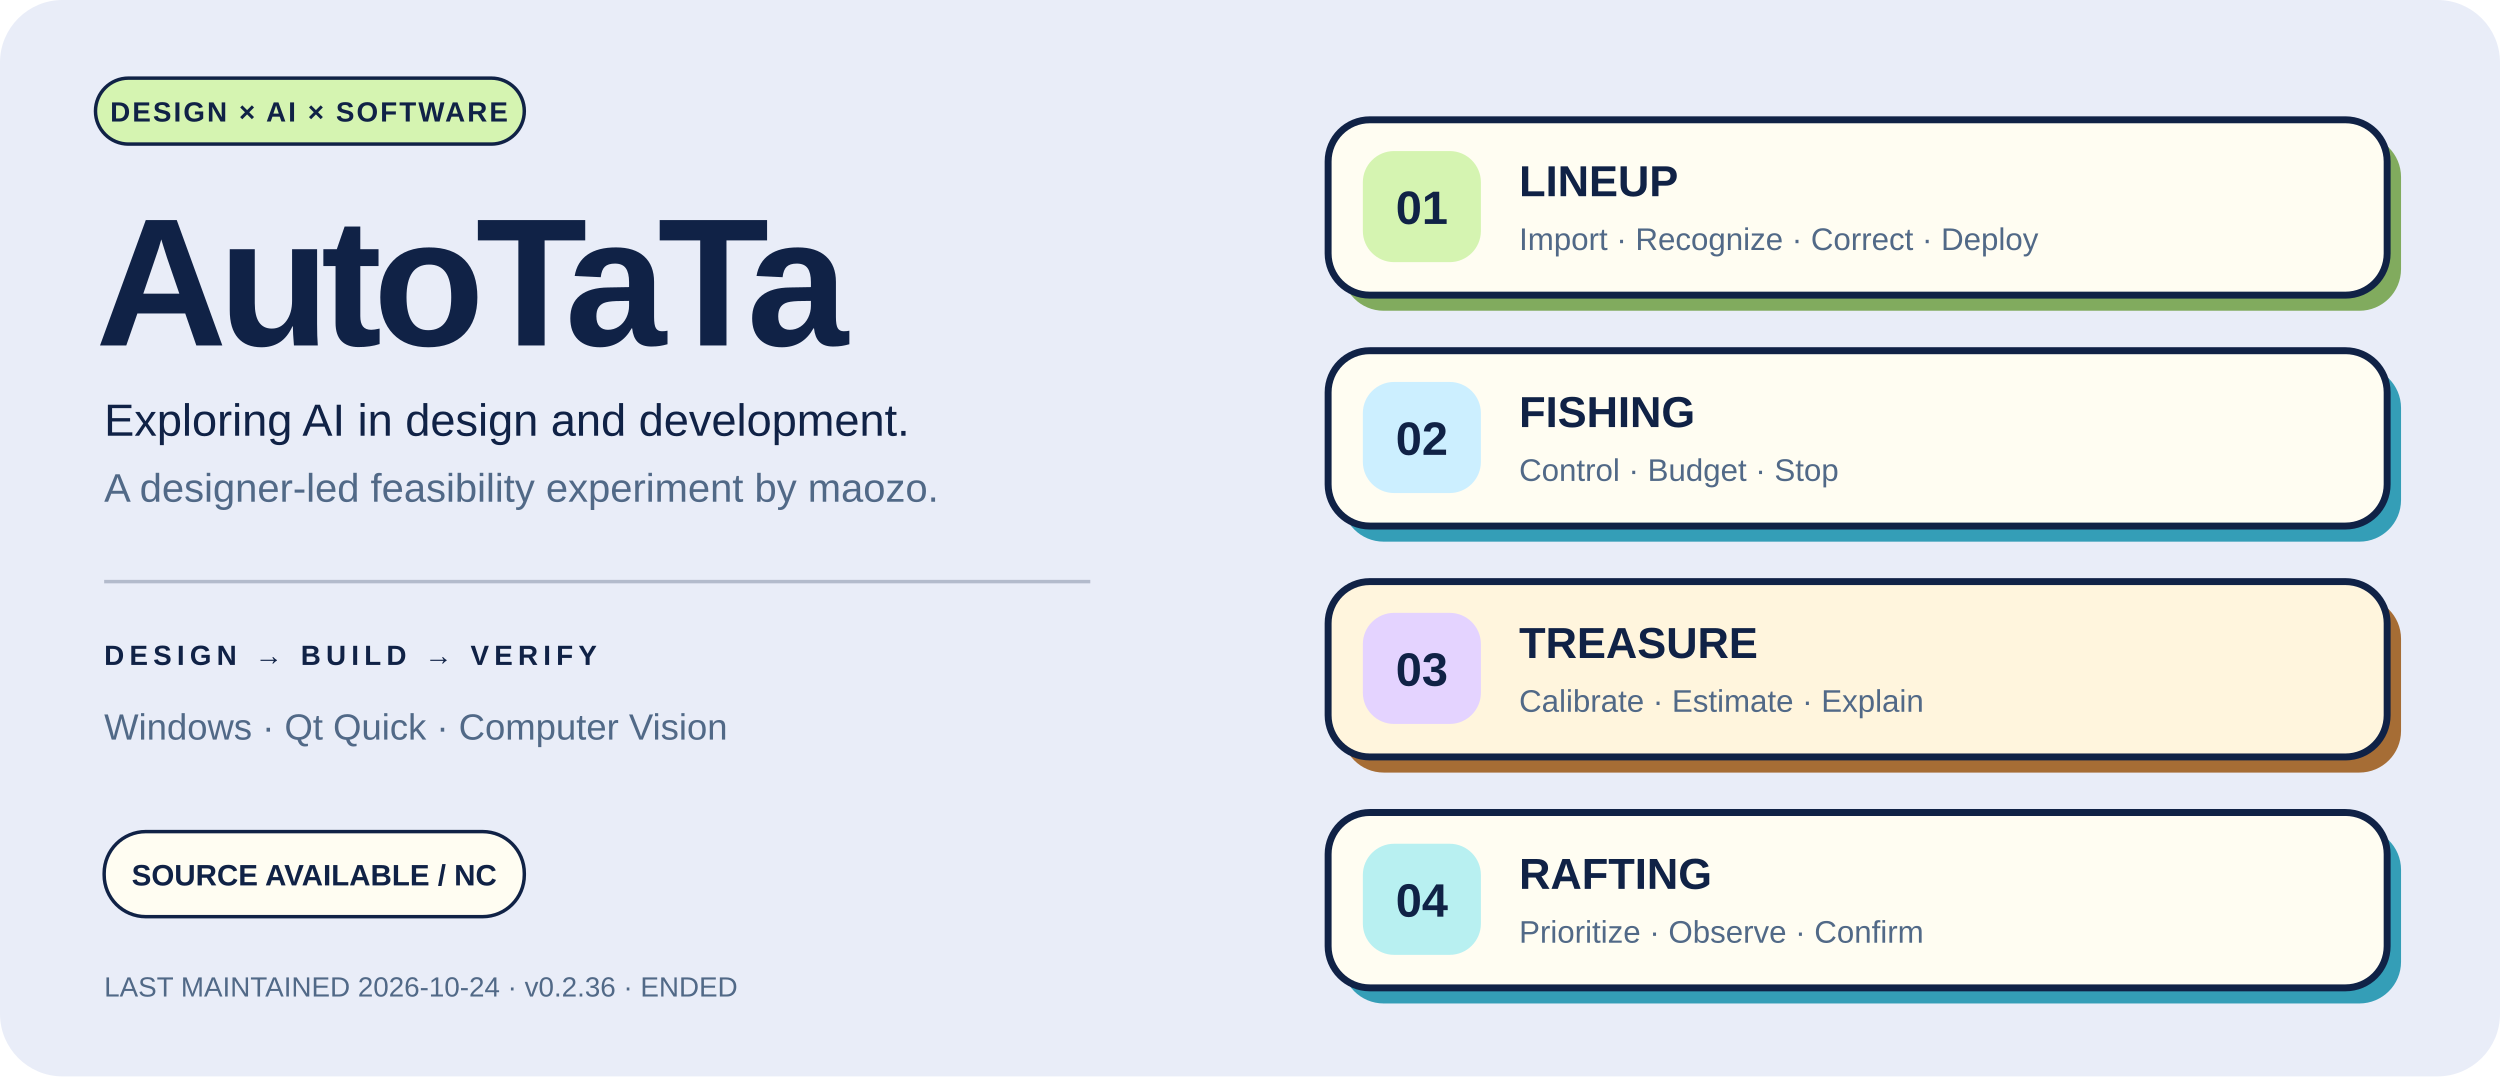
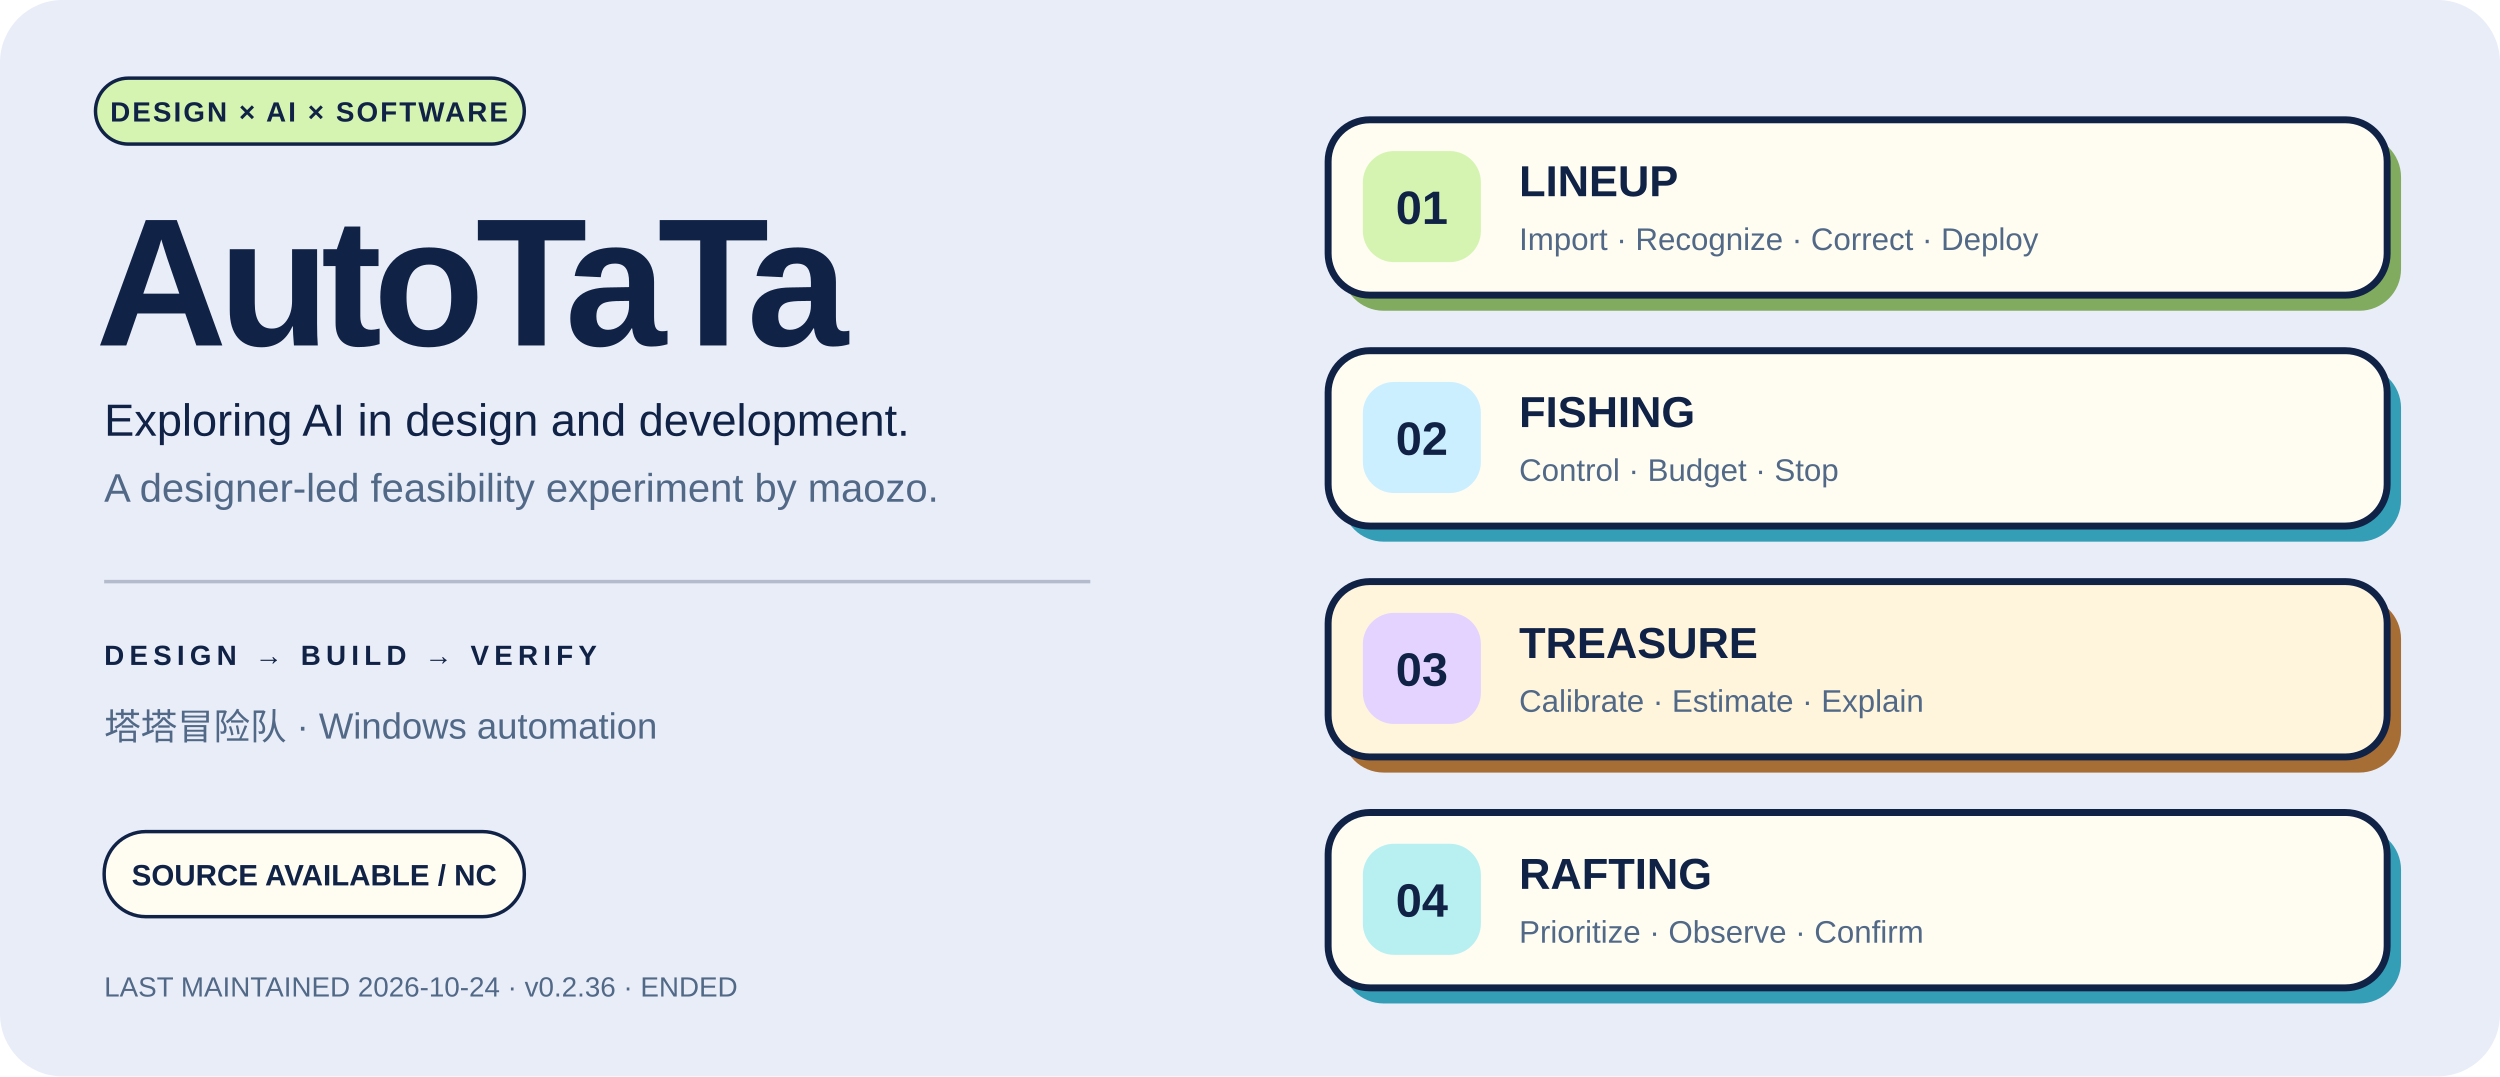
<svg xmlns="http://www.w3.org/2000/svg" width="1440" height="620" viewBox="0 0 1440 620" role="img" aria-labelledby="title desc">
  <rect width="1440" height="620" rx="36" fill="#e9edf8" />
  <g font-family="Segoe UI,Arial,sans-serif" fill="#102246">
    <rect x="55" y="45" width="247" height="38" rx="19" fill="#d5f4b1" stroke="#102246" stroke-width="2" />
    <text x="178" y="70" text-anchor="middle" font-size="16" font-weight="700" letter-spacing="1.2">DESIGN × AI × SOFTWARE</text>
    <text x="55" y="199" font-size="105" font-weight="850" letter-spacing="-5">AutoTaTa</text>
    <text x="60" y="251" font-size="26">Exploring AI in design and development.</text>
    <text x="60" y="289" font-size="23" fill="#516987">A designer-led feasibility experiment by maozo.</text>
    <path d="M60 335H628" stroke="#102246" stroke-width="2" opacity=".25" />
    <text x="60" y="383" font-size="16" font-weight="700" letter-spacing="3">DESIGN → BUILD → VERIFY</text>
-     <text x="60" y="426" font-size="21" fill="#516987">Windows · Qt Quick · Computer Vision</text>
+     <text x="60" y="426" font-size="21" fill="#516987">塔塔冒险队 · Windows automation</text>
    <rect x="60" y="479" width="242" height="49" rx="24" fill="#fffdf2" stroke="#102246" stroke-width="2" />
    <text x="181" y="510" text-anchor="middle" font-size="17" font-weight="700">SOURCE AVAILABLE / NC</text>
    <text x="60" y="574" font-size="16" fill="#516987">LAST MAINTAINED 2026-10-24 · v0.2.36 · ENDED</text>
    <g transform="translate(765 69)">
      <rect x="8" y="9" width="610" height="101" rx="24" fill="#81ab5e" />
      <rect width="610" height="101" rx="24" fill="#fffdf2" stroke="#102246" stroke-width="4" />
      <rect x="20" y="18" width="68" height="64" rx="18" fill="#d5f4b1" />
      <text x="54" y="60" text-anchor="middle" font-size="27" font-weight="750">01</text>
      <text x="110" y="44" font-size="25" font-weight="700">LINEUP</text>
      <text x="110" y="75" font-size="18" fill="#516987">Import · Recognize · Correct · Deploy</text>
      <rect x="8" y="142" width="610" height="101" rx="24" fill="#349eb7" />
      <rect y="133" width="610" height="101" rx="24" fill="#fffdf2" stroke="#102246" stroke-width="4" />
      <rect x="20" y="151" width="68" height="64" rx="18" fill="#ccefff" />
      <text x="54" y="193" text-anchor="middle" font-size="27" font-weight="750">02</text>
      <text x="110" y="177" font-size="25" font-weight="700">FISHING</text>
      <text x="110" y="208" font-size="18" fill="#516987">Control · Budget · Stop</text>
      <rect x="8" y="275" width="610" height="101" rx="24" fill="#a66d35" />
      <rect y="266" width="610" height="101" rx="24" fill="#fff5dd" stroke="#102246" stroke-width="4" />
      <rect x="20" y="284" width="68" height="64" rx="18" fill="#e4d3ff" />
      <text x="54" y="326" text-anchor="middle" font-size="27" font-weight="750">03</text>
      <text x="110" y="310" font-size="25" font-weight="700">TREASURE</text>
      <text x="110" y="341" font-size="18" fill="#516987">Calibrate · Estimate · Explain</text>
      <rect x="8" y="408" width="610" height="101" rx="24" fill="#349eb7" />
      <rect y="399" width="610" height="101" rx="24" fill="#fffdf2" stroke="#102246" stroke-width="4" />
      <rect x="20" y="417" width="68" height="64" rx="18" fill="#b8f0f1" />
      <text x="54" y="459" text-anchor="middle" font-size="27" font-weight="750">04</text>
      <text x="110" y="443" font-size="25" font-weight="700">RAFTING</text>
      <text x="110" y="474" font-size="18" fill="#516987">Prioritize · Observe · Confirm</text>
    </g>
  </g>
</svg>
